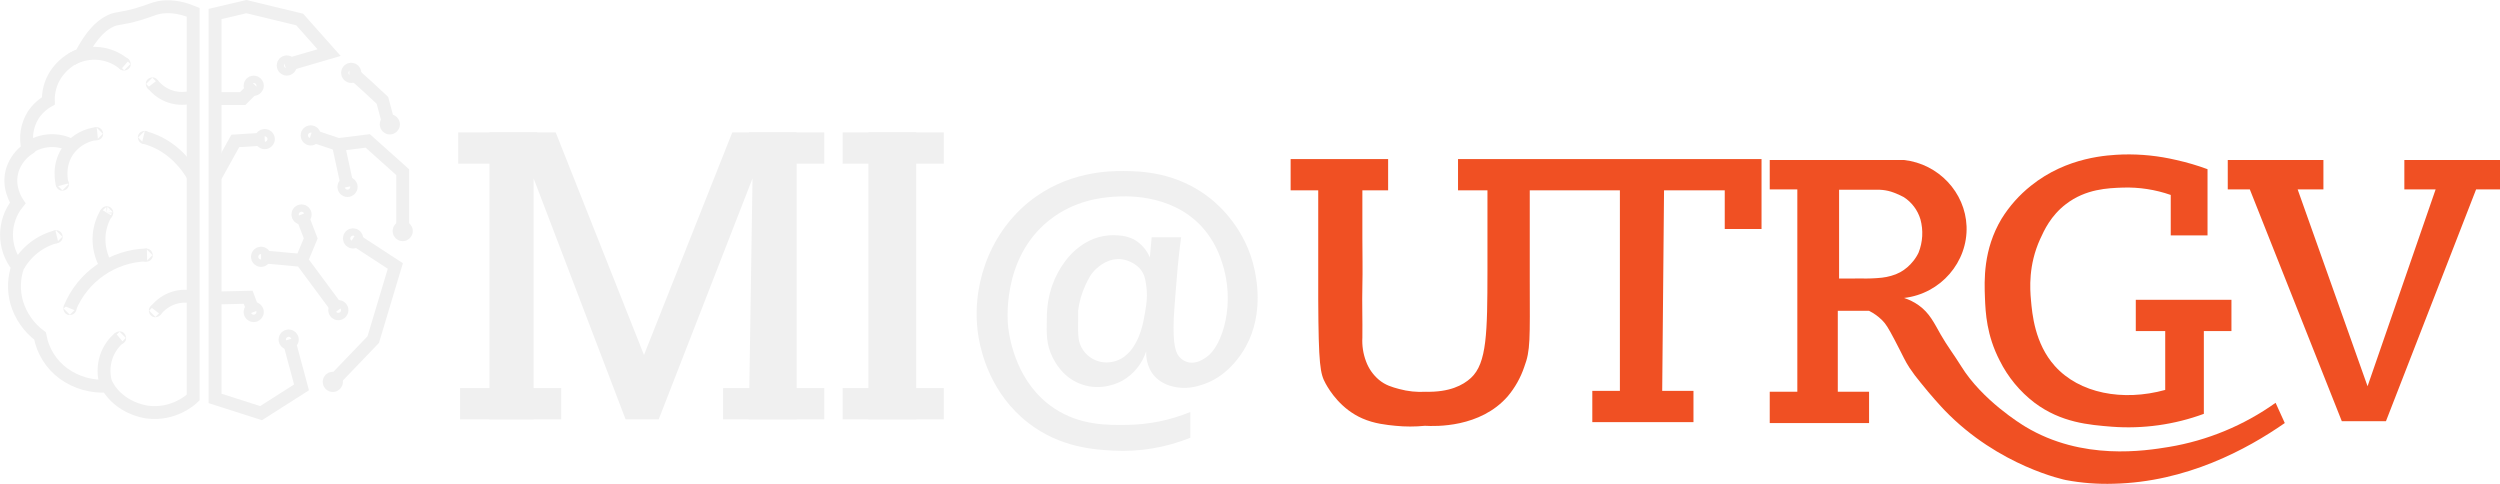
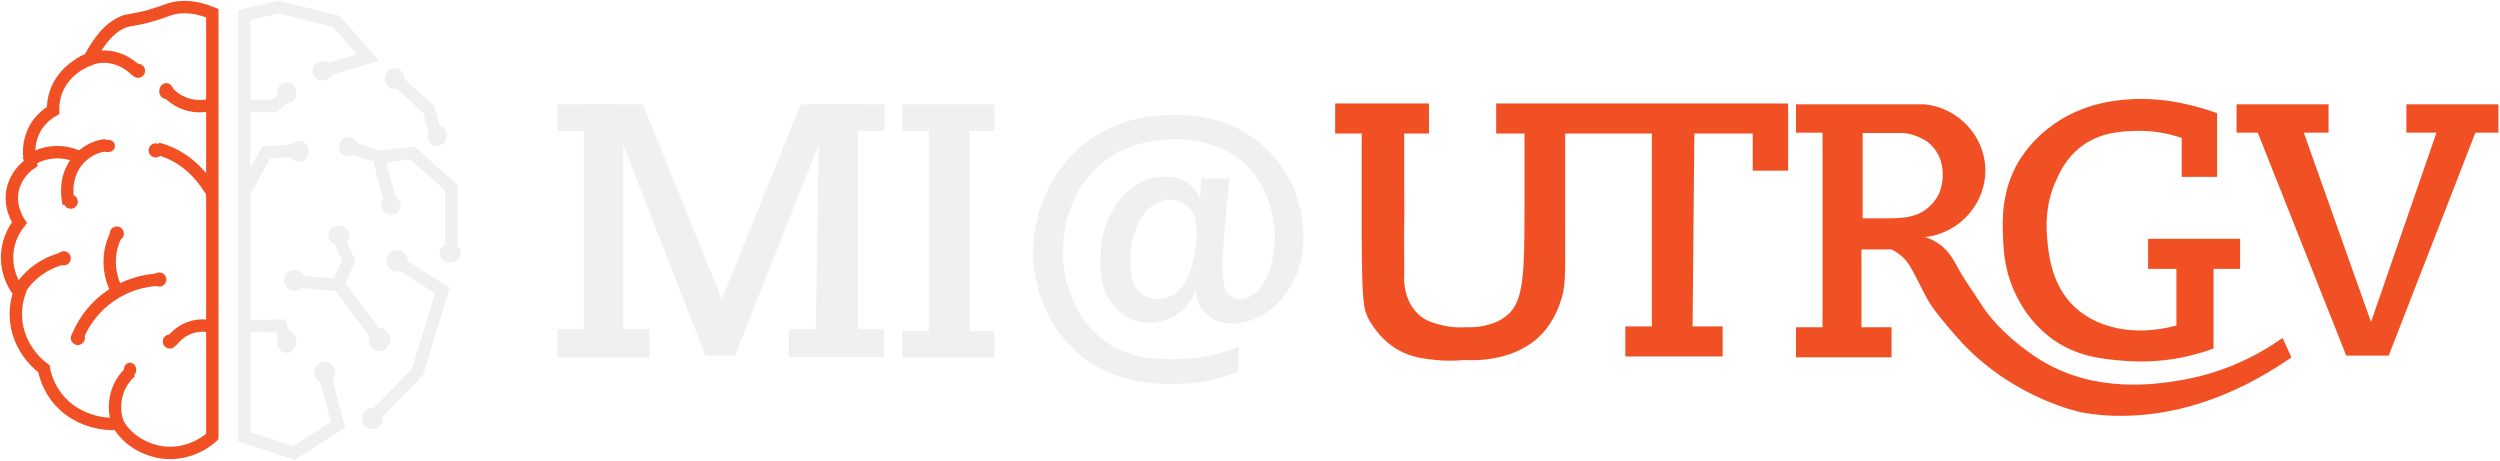
- <svg xmlns="http://www.w3.org/2000/svg" id="Layer_1" data-name="Layer 1" viewBox="0 0 1359.1 263.02">
-   <defs>
-     <style>.cls-1{fill:#f05023;}.cls-2{fill:#f0f0f0;}.cls-3{fill:none;stroke:#f0f0f0;stroke-miterlimit:10;stroke-width:7px;}</style>
-   </defs>
-   <path class="cls-1" d="M705,237.91h53v17H744v26c0,8.67.22,17.34,0,26-.23,9.33.13,18.67,0,28a31.56,31.56,0,0,0,2,13,23.94,23.94,0,0,0,7,10c3.61,3,7.15,3.95,11,5a45,45,0,0,0,14.5,1.5c12.86.3,20.18-3.54,24.5-7.5,8.74-8,8.95-24.78,9-58,0-11.22,0-26.21,0-44H796v-17H961v38H941v-21H908l-1,109h17v17H869v-17h15v-109H835v24c0,8.34,0,16.67,0,25,.06,32.35.43,37.9-3,47a49.31,49.31,0,0,1-9,16c-14.92,17.09-39.22,16.33-45,16a80.35,80.35,0,0,1-16,0c-4.86-.48-11.5-1.14-18-4-11.45-5-17.71-14.8-20-19-2.93-5.36-3.83-9.75-4-46-.05-10.46,0-18.51,0-32,0-11.4,0-20.76,0-27H705Z" transform="translate(-3.36 -151.43)" />
-   <path class="cls-1" d="M1183.46,257.41v22h20v-36a130.3,130.3,0,0,0-17-5,113.09,113.09,0,0,0-29-3c-8.08.32-30.28,1.18-50,17a70.1,70.1,0,0,0-16,18c-10,16.78-9.37,33.41-9,43,.31,8.07.92,20.31,8,34a65.56,65.56,0,0,0,19,23c14.46,10.82,29.59,12,42,13a118.79,118.79,0,0,0,50-7v-45h15v-17h-52v17h16v32c-23.14,6.37-46.67,1.87-60-13-10.93-12.18-12.33-28.35-13-36-.51-5.82-1.48-18.77,5-33,2.22-4.87,5.77-12.68,14-19,10.84-8.32,22.85-8.72,31-9A72.07,72.07,0,0,1,1183.46,257.41Z" transform="translate(-3.36 -151.43)" />
-   <path class="cls-1" d="M1214.46,238.41h52v16h-14q19,53.5,38,107,18.49-53.49,37-107h-17v-16h52v16h-13l-49,126h-24l-50-126h-12Z" transform="translate(-3.36 -151.43)" />
-   <path class="cls-1" d="M1240.46,370.41a139.31,139.31,0,0,1-58,24c-12.82,2.09-47,7.66-78-11-2.27-1.36-23.56-14.42-35-33-3.54-5.74-7.67-11.13-11-17-3.72-6.55-6.1-11.77-12-16a29.11,29.11,0,0,0-8-4c20-2.27,34.76-19.61,34-39-.72-18.32-15.17-33.88-34-36h-73v16h15v110h-15v17h54v-17h-17v-44h17a27.68,27.68,0,0,1,7,5c2.08,2.06,3.29,3.94,7,11,5,9.54,5.35,10.93,8,15a93.22,93.22,0,0,0,6,8c5.73,7.17,11,12.9,13,15,29.61,30.75,66,38,66,38a120.17,120.17,0,0,0,26,2c39.4-.92,72.19-18.51,93-33Q1243,375.92,1240.46,370.41Zm-230.3-67.57h-7V254.59h22.14a24.29,24.29,0,0,1,6,1c1.2.37,2.23.79,2.77,1,1,.4,1.76.77,2.26,1,0,0,1.15.55,2,1a21.79,21.79,0,0,1,9.05,12.06,28.62,28.62,0,0,1-1,18.1,22.51,22.51,0,0,1-2.93,4.64,23.7,23.7,0,0,1-7,6,23.35,23.35,0,0,1-5,2,30.41,30.41,0,0,1-5,1,87.39,87.39,0,0,1-11.27.43Z" transform="translate(-3.36 -151.43)" />
-   <path class="cls-2" d="M1002.46,255.41" transform="translate(-3.36 -151.43)" />
-   <path class="cls-2" d="M685.46,298.41c-4.67-22.72-19.89-35.7-24-39-18.42-14.74-38.64-14.92-47-15-7.81-.07-31.28.08-52,17-22,18-31.69,47.38-27,74,1.3,7.37,6.44,30.13,27,46,17.37,13.41,36.09,14.45,46,15a98.14,98.14,0,0,0,42-7v-14a93.52,93.52,0,0,1-34,7c-10.74.17-25.88.4-40-9-20.14-13.4-24.15-37-25-44-.28-2.31-3.92-37.11,22-58,13.93-11.22,29.11-12.56,35-13,5.31-.39,30.86-2.29,48,16a51,51,0,0,1,11,19c7.93,22.69.48,46-8,52-1.58,1.13-5.56,4-10,3a9.39,9.39,0,0,1-4-2c-3-2.5-4.54-7.06-4-22,.07-1.91.38-5.94,1-14,.93-12.13,1.49-17.56,2-22,.39-3.36.75-6.12,1-8h-16c-.33,3.67-.67,7.34-1,11a20,20,0,0,0-9-10,21.53,21.53,0,0,0-8-2,30,30,0,0,0-11,1,31.15,31.15,0,0,0-10,5,37,37,0,0,0-8,8,48.42,48.42,0,0,0-7,13,53.84,53.84,0,0,0-3,18c-.19,8.32-.32,14.29,3,21,1.3,2.62,5.65,11.41,16,15,11.06,3.85,20.53-1.18,22-2a28.19,28.19,0,0,0,13-16c-.06,1.69-.14,8.68,5,14a19,19,0,0,0,9,5c7.47,2.12,13.94,0,17-1,12.1-4.08,18.77-13.69,21-17C690.91,324.94,686.51,303.54,685.46,298.41Zm-65,40a21.26,21.26,0,0,1-6,7,16.43,16.43,0,0,1-11,3,15.73,15.73,0,0,1-9-4,15.44,15.44,0,0,1-4-6c-.78-2.14-.86-4-1-7-.06-1.34,0-1.87,0-5,0-2.56,0-4.64,0-6a45.7,45.7,0,0,1,4-14c1.62-3.44,3-6.31,6-9,1.48-1.31,6.75-6,14-5,.42.06,7.52,1.14,11,7,1.27,2.14,1.56,4.09,2,7a37.09,37.09,0,0,1,0,11c-.34,2.47-.71,4.51-1,6a50.72,50.72,0,0,1-3,11A28.21,28.21,0,0,1,620.46,338.41Z" transform="translate(-3.36 -151.43)" />
-   <rect class="cls-2" x="472.1" y="71.98" width="26" height="156" />
-   <polygon class="cls-2" points="407.1 227.98 433.1 227.98 433.1 71.98 398.1 71.98 350.1 192.98 302.1 71.98 266.1 71.98 266.1 227.98 290.1 227.98 290.1 96.98 340.1 227.98 358.1 227.98 409.1 96.98 407.1 227.98" />
-   <path class="cls-3" d="M108.36,158.09v209.5c-1,1-10.69,9.78-25,7.85-1.45-.19-14.7-2.2-21.63-14.14a36.47,36.47,0,0,1-23.85-6.81,32.59,32.59,0,0,1-12.76-20.42A35.1,35.1,0,0,1,12.4,315.74,32.93,32.93,0,0,1,13,296.36a27.54,27.54,0,0,1,0-34.57c-.81-1.21-5.82-9-2.78-18.33a22.16,22.16,0,0,1,8.32-11,23.77,23.77,0,0,1,2.78-18.33,24.23,24.23,0,0,1,8.32-7.85,25.18,25.18,0,0,1,3.88-14.15,27.88,27.88,0,0,1,13.87-11c7.13-13.57,12.77-16.66,16.08-18.33s5.95-1,15-3.67c7.23-2.15,8.06-3,11.64-3.67C94.2,154.76,100.28,154.73,108.36,158.09Z" transform="translate(-3.36 -151.43)" />
-   <path class="cls-3" d="M61.28,361a24.09,24.09,0,0,1,0-16,23.61,23.61,0,0,1,7-10" transform="translate(-3.36 -151.43)" />
-   <path class="cls-3" d="M13.28,296a33.4,33.4,0,0,1,21-16" transform="translate(-3.36 -151.43)" />
-   <path class="cls-3" d="M17.28,233a22.77,22.77,0,0,1,24-3" transform="translate(-3.36 -151.43)" />
-   <path class="cls-3" d="M42.28,183.66a25.17,25.17,0,0,1,29,3" transform="translate(-3.36 -151.43)" />
-   <path class="cls-3" d="M41.28,319a46.53,46.53,0,0,1,42-29" transform="translate(-3.36 -151.43)" />
-   <path class="cls-3" d="M61.22,296.19A28.75,28.75,0,0,1,57.28,279a28.18,28.18,0,0,1,4-12" transform="translate(-3.36 -151.43)" />
-   <path class="cls-3" d="M108.28,247c-3.23-5.39-9.74-14.23-21-19a40.56,40.56,0,0,0-6-2" transform="translate(-3.36 -151.43)" />
-   <path class="cls-3" d="M56.28,224a22.59,22.59,0,0,0-15,8c-7,8.6-4.29,18.95-4,20" transform="translate(-3.36 -151.43)" />
-   <circle class="cls-3" cx="33.92" cy="100.1" r="0.1" />
-   <circle class="cls-3" cx="78.5" cy="74.72" r="0.1" />
-   <circle class="cls-3" cx="79.5" cy="138.72" r="0.1" />
-   <path class="cls-3" d="M61.26,267.15a.11.11,0,0,0,.1.1.1.1,0,0,0,.1-.1.09.09,0,0,0-.1-.1A.1.1,0,0,0,61.26,267.15Z" transform="translate(-3.36 -151.43)" />
-   <circle class="cls-3" cx="65" cy="183.72" r="0.1" />
-   <circle class="cls-3" cx="38" cy="167.72" r="0.1" />
-   <circle class="cls-3" cx="30.5" cy="128.72" r="0.1" />
-   <circle class="cls-3" cx="67.5" cy="34.8" r="0.1" />
-   <circle class="cls-3" cx="52.5" cy="72.72" r="0.1" />
-   <path class="cls-3" d="M108.28,204a20.13,20.13,0,0,1-22-7" transform="translate(-3.36 -151.43)" />
-   <circle class="cls-3" cx="82.82" cy="45.63" r="0.1" />
-   <path class="cls-3" d="M109.94,313.37a20.13,20.13,0,0,0-22,7" transform="translate(-3.36 -151.43)" />
-   <circle class="cls-3" cx="84.49" cy="168.9" r="0.1" />
-   <polyline class="cls-3" points="156.92 184.6 163.92 210.6 141.92 224.6 116.92 216.6 116.92 7.6 133.92 3.6 162.92 10.6 178.92 28.6 154.92 35.6" />
-   <polyline class="cls-3" points="178.92 209.6 202.92 184.6 214.92 144.6 191.92 129.6" />
-   <polyline class="cls-3" points="218.92 128.6 218.92 93.6 199.92 76.6 183.92 78.6 168.92 73.6" />
-   <polyline class="cls-3" points="117.38 95.6 127.92 76.6 143.92 75.6" />
-   <polyline class="cls-3" points="117.38 162.01 134.92 161.6 137.92 169.6" />
-   <polyline class="cls-3" points="116.92 53.6 131.92 53.6 138.92 46.6" />
-   <line class="cls-3" x1="183.92" y1="78.6" x2="188.92" y2="101.6" />
-   <path class="cls-3" d="M145.28,291c1,0,22,2,22,2l20,27" transform="translate(-3.36 -151.43)" />
-   <polyline class="cls-3" points="163.92 141.6 168.92 129.6 163.92 116.6" />
-   <path class="cls-3" d="M193.28,190c1,0,18,16,18,16l4,15" transform="translate(-3.36 -151.43)" />
-   <circle class="cls-3" cx="137.92" cy="46.6" r="2" />
-   <circle class="cls-3" cx="143.92" cy="75.6" r="2" />
-   <circle class="cls-3" cx="156.92" cy="184.6" r="2" />
-   <circle class="cls-3" cx="137.92" cy="169.6" r="2" />
-   <circle class="cls-3" cx="155.92" cy="35.6" r="2" />
-   <circle class="cls-3" cx="168.92" cy="73.6" r="2" />
-   <circle class="cls-3" cx="163.92" cy="116.6" r="2" />
-   <circle class="cls-3" cx="141.92" cy="139.6" r="2" />
-   <circle class="cls-3" cx="188.92" cy="101.6" r="2" />
-   <circle class="cls-3" cx="191.92" cy="129.6" r="2" />
-   <circle class="cls-3" cx="180.92" cy="207.6" r="2" />
-   <circle class="cls-3" cx="183.92" cy="168.6" r="2" />
-   <circle class="cls-3" cx="211.92" cy="67.6" r="2" />
-   <circle class="cls-3" cx="218.92" cy="125.6" r="2" />
-   <circle class="cls-3" cx="190.92" cy="39.6" r="2" />
-   <rect class="cls-2" x="250.1" y="210.98" width="55" height="17" />
-   <rect class="cls-2" x="393.1" y="210.98" width="55" height="17" />
-   <rect class="cls-2" x="249.1" y="71.98" width="43" height="17" />
-   <rect class="cls-2" x="407.1" y="71.98" width="41" height="17" />
-   <rect class="cls-2" x="458.1" y="210.98" width="55" height="17" />
-   <rect class="cls-2" x="458.1" y="71.98" width="55" height="17" />
+ <svg xmlns="http://www.w3.org/2000/svg" width="1413" height="260" viewBox="0 0 1413 260" fill="none">
+   <path d="M754.64 58.48H807.64V75.48H793.64V101.48C793.64 110.15 793.86 118.82 793.64 127.48C793.41 136.81 793.77 146.15 793.64 155.48C793.386 159.906 794.068 164.335 795.64 168.48C797.07 172.362 799.482 175.808 802.64 178.48C806.25 181.48 809.79 182.43 813.64 183.48C818.36 184.765 823.257 185.271 828.14 184.98C841 185.28 848.32 181.44 852.64 177.48C861.38 169.48 861.59 152.7 861.64 119.48C861.64 108.26 861.64 93.27 861.64 75.48H845.64V58.48H1010.64V96.48H990.64V75.48H957.64L956.64 184.48H973.64V201.48H918.64V184.48H933.64V75.48H884.64V99.48C884.64 107.82 884.64 116.15 884.64 124.48C884.7 156.83 885.07 162.38 881.64 171.48C879.668 177.33 876.615 182.757 872.64 187.48C857.72 204.57 833.42 203.81 827.64 203.48C822.32 204.012 816.96 204.012 811.64 203.48C806.78 203 800.14 202.34 793.64 199.48C782.19 194.48 775.93 184.68 773.64 180.48C770.71 175.12 769.81 170.73 769.64 134.48C769.59 124.02 769.64 115.97 769.64 102.48C769.64 91.08 769.64 81.72 769.64 75.48H754.64V58.48Z" fill="#F05023" />
+   <path d="M1233.1 77.98V99.98H1253.1V63.98C1247.55 61.929 1241.87 60.259 1236.1 58.98C1226.6 56.733 1216.86 55.724 1207.1 55.98C1199.02 56.3 1176.82 57.16 1157.1 72.98C1150.77 78.012 1145.36 84.102 1141.1 90.98C1131.1 107.76 1131.73 124.39 1132.1 133.98C1132.41 142.05 1133.02 154.29 1140.1 167.98C1144.58 177.005 1151.08 184.875 1159.1 190.98C1173.56 201.8 1188.69 202.98 1201.1 203.98C1218.08 205.256 1235.13 202.869 1251.1 196.98V151.98H1266.1V134.98H1214.1V151.98H1230.1V183.98C1206.96 190.35 1183.43 185.85 1170.1 170.98C1159.17 158.8 1157.77 142.63 1157.1 134.98C1156.59 129.16 1155.62 116.21 1162.1 101.98C1164.32 97.11 1167.87 89.3 1176.1 82.98C1186.94 74.66 1198.95 74.26 1207.1 73.98C1215.94 73.707 1224.75 75.063 1233.1 77.98Z" fill="#F05023" />
+   <path d="M1264.1 58.98H1316.1V74.98H1302.1C1314.77 110.647 1327.43 146.313 1340.1 181.98C1352.43 146.32 1364.76 110.653 1377.1 74.98H1360.1V58.98H1412.1V74.98H1399.1L1350.1 200.98H1326.1L1276.1 74.98H1264.1V58.98Z" fill="#F05023" />
+   <path d="M1290.1 190.98C1272.84 203.288 1253.01 211.496 1232.1 214.98C1219.28 217.07 1185.1 222.64 1154.1 203.98C1151.83 202.62 1130.54 189.56 1119.1 170.98C1115.56 165.24 1111.43 159.85 1108.1 153.98C1104.38 147.43 1102 142.21 1096.1 137.98C1093.66 136.243 1090.96 134.893 1088.1 133.98C1108.1 131.71 1122.86 114.37 1122.1 94.98C1121.38 76.66 1106.93 61.1 1088.1 58.98H1015.1V74.98H1030.1V184.98H1015.1V201.98H1069.1V184.98H1052.1V140.98H1069.1C1071.68 142.272 1074.04 143.959 1076.1 145.98C1078.18 148.04 1079.39 149.92 1083.1 156.98C1088.1 166.52 1088.45 167.91 1091.1 171.98C1092.96 174.752 1094.96 177.423 1097.1 179.98C1102.83 187.15 1108.1 192.88 1110.1 194.98C1139.71 225.73 1176.1 232.98 1176.1 232.98C1184.67 234.588 1193.39 235.258 1202.1 234.98C1241.5 234.06 1274.29 216.47 1295.1 201.98C1293.46 198.32 1291.79 194.653 1290.1 190.98ZM1059.8 123.41H1052.8V75.16H1074.94C1076.97 75.241 1078.99 75.577 1080.94 76.16C1082.14 76.53 1083.17 76.95 1083.71 77.16C1084.71 77.56 1085.47 77.93 1085.97 78.16C1085.97 78.16 1087.12 78.71 1087.97 79.16C1092.33 81.975 1095.53 86.251 1097.02 91.22C1098.66 97.202 1098.31 103.554 1096.02 109.32C1095.24 110.98 1094.25 112.539 1093.09 113.96C1091.17 116.399 1088.79 118.438 1086.09 119.96C1084.51 120.817 1082.83 121.488 1081.09 121.96C1079.45 122.433 1077.78 122.767 1076.09 122.96C1072.35 123.346 1068.58 123.489 1064.82 123.39L1059.8 123.41Z" fill="#F05023" />
+   <path d="M735.1 118.98C730.43 96.26 715.21 83.28 711.1 79.98C692.68 65.24 672.46 65.06 664.1 64.98C656.29 64.91 632.82 65.06 612.1 81.98C590.1 99.98 580.41 129.36 585.1 155.98C586.4 163.35 591.54 186.11 612.1 201.98C629.47 215.39 648.19 216.43 658.1 216.98C672.444 217.748 686.781 215.359 700.1 209.98V195.98C689.303 200.415 677.771 202.789 666.1 202.98C655.36 203.15 640.22 203.38 626.1 193.98C605.96 180.58 601.95 156.98 601.1 149.98C600.82 147.67 597.18 112.87 623.1 91.98C637.03 80.76 652.21 79.42 658.1 78.98C663.41 78.59 688.96 76.69 706.1 94.98C711.103 100.44 714.856 106.923 717.1 113.98C725.03 136.67 717.58 159.98 709.1 165.98C707.52 167.11 703.54 169.98 699.1 168.98C697.625 168.645 696.253 167.959 695.1 166.98C692.1 164.48 690.56 159.92 691.1 144.98C691.17 143.07 691.48 139.04 692.1 130.98C693.03 118.85 693.59 113.42 694.1 108.98C694.49 105.62 694.85 102.86 695.1 100.98H679.1C678.77 104.65 678.43 108.32 678.1 111.98C676.345 107.707 673.165 104.174 669.1 101.98C666.587 100.804 663.871 100.125 661.1 99.98C657.403 99.63 653.673 99.969 650.1 100.98C646.492 102.03 643.105 103.724 640.1 105.98C637.039 108.221 634.341 110.919 632.1 113.98C629.116 117.93 626.755 122.314 625.1 126.98C623.083 132.766 622.069 138.853 622.1 144.98C621.91 153.3 621.78 159.27 625.1 165.98C626.4 168.6 630.75 177.39 641.1 180.98C652.16 184.83 661.63 179.8 663.1 178.98C669.298 175.479 673.942 169.763 676.1 162.98C676.04 164.67 675.96 171.66 681.1 176.98C683.583 179.443 686.697 181.173 690.1 181.98C697.57 184.1 704.04 181.98 707.1 180.98C719.2 176.9 725.87 167.29 728.1 163.98C740.55 145.51 736.15 124.11 735.1 118.98ZM670.1 158.98C668.636 161.724 666.588 164.114 664.1 165.98C660.909 168.261 657.007 169.325 653.1 168.98C649.749 168.644 646.595 167.242 644.1 164.98C642.312 163.324 640.941 161.268 640.1 158.98C639.32 156.84 639.24 154.98 639.1 151.98C639.04 150.64 639.1 150.11 639.1 146.98C639.1 144.42 639.1 142.34 639.1 140.98C639.677 136.13 641.027 131.403 643.1 126.98C644.72 123.54 646.1 120.67 649.1 117.98C650.58 116.67 655.85 111.98 663.1 112.98C663.52 113.04 670.62 114.12 674.1 119.98C675.37 122.12 675.66 124.07 676.1 126.98C676.647 130.626 676.647 134.334 676.1 137.98C675.76 140.45 675.39 142.49 675.1 143.98C674.517 147.748 673.51 151.438 672.1 154.98C671.54 156.364 670.871 157.702 670.1 158.98V158.98Z" fill="#F0F0F0" />
+   <path d="M548 65H525V201H548V65Z" fill="#F0F0F0" />
+   <path d="M460.867 201H485V59H452.518L407.965 169.143L363.412 59H330V201H352.272V81.755L398.686 201H415.392L462.728 81.755L460.867 201Z" fill="#F0F0F0" />
+   <path d="M367 186H315V202H367V186Z" fill="#F0F0F0" />
+   <path d="M499.58 186.03H445.83V201.87H499.58V186.03Z" fill="#F0F0F0" />
+   <path d="M347 59H315V74H347V59Z" fill="#F0F0F0" />
+   <path d="M500 59H460V74H500V59Z" fill="#F0F0F0" />
+   <path d="M562 59H510V74H562V59Z" fill="#F0F0F0" />
+   <path d="M562 187H510V202H562V187Z" fill="#F0F0F0" />
+   <path d="M66.471 239C64.51 233.225 64.51 226.929 66.471 221.154C67.994 216.816 70.591 212.969 74 210" stroke="#F05023" stroke-width="7" stroke-miterlimit="10" />
+   <path d="M11 164C13.654 159.552 17.24 155.661 21.538 152.567C25.837 149.472 30.757 147.237 36 146" stroke="#F05023" stroke-width="7" stroke-miterlimit="10" />
+   <path d="M15 92C19.005 88.835 23.85 86.827 28.979 86.206C34.108 85.585 39.314 86.376 44 88.488" stroke="#F05023" stroke-width="7" stroke-miterlimit="10" />
+   <path d="M45 36.166C50.018 32.88 55.794 31.484 61.528 32.171C67.262 32.858 72.669 35.594 77 40" stroke="#F05023" stroke-width="7" stroke-miterlimit="10" />
+   <path d="M44 190C47.82 180.731 54.303 172.764 62.653 167.079C71.003 161.393 80.856 158.238 91 158" stroke="#F05023" stroke-width="7" stroke-miterlimit="10" />
+   <path d="M65.942 164C62.94 158.326 61.598 151.734 62.105 145.155C62.501 140.494 63.833 135.996 66 132" stroke="#F05023" stroke-width="7" stroke-miterlimit="10" />
+   <path d="M120 109C116.291 102.583 108.817 92.059 95.889 86.381C93.656 85.403 91.353 84.606 89 84" stroke="#F05023" stroke-width="7" stroke-miterlimit="10" />
+   <path d="M60 82C53.485 82.721 47.492 86.104 43.297 91.429C35.502 101.564 38.519 113.821 38.842 115" stroke="#F05023" stroke-width="7" stroke-miterlimit="10" />
+   <path d="M120 58.96C115.341 60.359 110.347 60.346 105.696 58.922C101.045 57.499 96.962 54.733 94 51" stroke="#F05023" stroke-width="7" stroke-miterlimit="10" />
+   <path d="M121 185.04C116.699 183.641 112.09 183.654 107.796 185.078C103.503 186.501 99.734 189.267 97 193" stroke="#F05023" stroke-width="7" stroke-miterlimit="10" />
+   <path d="M183.161 210.389L191.065 240.036L166.226 256L138 246.878V8.561L157.194 4L189.935 11.982L208 32.507L180.903 40.489" stroke="#F0F0F0" stroke-width="7" stroke-miterlimit="10" />
+   <path d="M208 239L236 210.25L250 164.25L223.167 147" stroke="#F0F0F0" stroke-width="7" stroke-miterlimit="10" />
+   <path d="M255 146V105.909L232.96 86.436L214.4 88.727L197 83" stroke="#F0F0F0" stroke-width="7" stroke-miterlimit="10" />
+   <path d="M138 109L150.311 86.2L169 85" stroke="#F0F0F0" stroke-width="7" stroke-miterlimit="10" />
+   <path d="M138 184.512L158.495 184L162 194" stroke="#F0F0F0" stroke-width="7" stroke-miterlimit="10" />
+   <path d="M138 60H155.045L163 53" stroke="#F0F0F0" stroke-width="7" stroke-miterlimit="10" />
+   <path d="M214 89L221 116" stroke="#F0F0F0" stroke-width="7" stroke-miterlimit="10" />
+   <path d="M191 161L197 147.56L191 133" stroke="#F0F0F0" stroke-width="7" stroke-miterlimit="10" />
+   <path d="M167 159C168.119 159 191.619 161.207 191.619 161.207L214 191" stroke="#F0F0F0" stroke-width="7" stroke-miterlimit="10" />
+   <path d="M222 44C223.136 44 242.455 62.065 242.455 62.065L247 79" stroke="#F0F0F0" stroke-width="7" stroke-miterlimit="10" />
+   <path d="M162 55C163.105 55 164 53.881 164 52.5C164 51.119 163.105 50 162 50C160.895 50 160 51.119 160 52.5C160 53.881 160.895 55 162 55Z" fill="#F0F0F0" stroke="#F0F0F0" stroke-width="7" stroke-miterlimit="10" />
+   <path d="M183.5 213C184.881 213 186 211.881 186 210.5C186 209.119 184.881 208 183.5 208C182.119 208 181 209.119 181 210.5C181 211.881 182.119 213 183.5 213Z" fill="#F0F0F0" stroke="#F0F0F0" stroke-width="7" stroke-miterlimit="10" />
+   <path d="M169 88C170.105 88 171 86.881 171 85.5C171 84.119 170.105 83 169 83C167.895 83 167 84.119 167 85.5C167 86.881 167.895 88 169 88Z" fill="#F0F0F0" stroke="#F0F0F0" stroke-width="7" stroke-miterlimit="10" />
+   <path d="M162 196C163.105 196 164 194.657 164 193C164 191.343 163.105 190 162 190C160.895 190 160 191.343 160 193C160 194.657 160.895 196 162 196Z" fill="#F0F0F0" stroke="#F0F0F0" stroke-width="7" stroke-miterlimit="10" />
+   <path d="M182.5 42C183.881 42 185 41.105 185 40C185 38.895 183.881 38 182.5 38C181.119 38 180 38.895 180 40C180 41.105 181.119 42 182.5 42Z" fill="#F0F0F0" stroke="#F0F0F0" stroke-width="7" stroke-miterlimit="10" />
+   <path d="M197 85C198.105 85 199 84.105 199 83C199 81.895 198.105 81 197 81C195.895 81 195 81.895 195 83C195 84.105 195.895 85 197 85Z" fill="#F0F0F0" stroke="#F0F0F0" stroke-width="7" stroke-miterlimit="10" />
+   <path d="M191.5 135C192.881 135 194 134.105 194 133C194 131.895 192.881 131 191.5 131C190.119 131 189 131.895 189 133C189 134.105 190.119 135 191.5 135Z" fill="#F0F0F0" stroke="#F0F0F0" stroke-width="7" stroke-miterlimit="10" />
+   <path d="M166.5 161C167.881 161 169 159.881 169 158.5C169 157.119 167.881 156 166.5 156C165.119 156 164 157.119 164 158.5C164 159.881 165.119 161 166.5 161Z" fill="#F0F0F0" stroke="#F0F0F0" stroke-width="7" stroke-miterlimit="10" />
+   <path d="M221 118C222.105 118 223 117.105 223 116C223 114.895 222.105 114 221 114C219.895 114 219 114.895 219 116C219 117.105 219.895 118 221 118Z" fill="#F0F0F0" stroke="#F0F0F0" stroke-width="7" stroke-miterlimit="10" />
+   <path d="M224.5 150C225.881 150 227 148.881 227 147.5C227 146.119 225.881 145 224.5 145C223.119 145 222 146.119 222 147.5C222 148.881 223.119 150 224.5 150Z" fill="#F0F0F0" stroke="#F0F0F0" stroke-width="7" stroke-miterlimit="10" />
+   <path d="M210.5 239C211.881 239 213 237.881 213 236.5C213 235.119 211.881 234 210.5 234C209.119 234 208 235.119 208 236.5C208 237.881 209.119 239 210.5 239Z" fill="#F0F0F0" stroke="#F0F0F0" stroke-width="7" stroke-miterlimit="10" />
+   <path d="M214.5 195C215.881 195 217 193.657 217 192C217 190.343 215.881 189 214.5 189C213.119 189 212 190.343 212 192C212 193.657 213.119 195 214.5 195Z" fill="#F0F0F0" stroke="#F0F0F0" stroke-width="7" stroke-miterlimit="10" />
+   <path d="M120 7.435V246.718C118.857 247.861 107.778 257.889 91.417 255.684C89.76 255.467 74.611 253.172 66.688 239.534C56.968 240.204 47.32 237.452 39.419 231.756C31.755 226.127 26.535 217.783 24.831 208.433C17.833 203.22 12.727 195.87 10.288 187.497C8.288 180.217 8.527 172.504 10.974 165.362C6.461 159.77 4 152.803 4 145.62C4 138.436 6.461 131.469 10.974 125.877C10.048 124.495 4.32 115.598 7.796 104.941C9.548 99.849 12.88 95.448 17.308 92.377C16.407 88.853 16.224 85.184 16.77 81.587C17.316 77.991 18.58 74.541 20.486 71.442C22.895 67.737 26.157 64.663 29.999 62.476C29.839 56.768 31.383 51.142 34.435 46.314C38.214 40.516 43.781 36.106 50.292 33.75C58.444 18.251 64.892 14.722 68.677 12.814C72.461 10.907 75.48 11.672 85.826 8.622C94.093 6.167 95.041 5.196 99.135 4.431C103.811 3.631 110.762 3.597 120 7.435Z" stroke="#F05023" stroke-width="7" stroke-miterlimit="10" />
+   <path d="M254.5 145C255.881 145 257 144.105 257 143C257 141.895 255.881 141 254.5 141C253.119 141 252 141.895 252 143C252 144.105 253.119 145 254.5 145Z" fill="#F0F0F0" stroke="#F0F0F0" stroke-width="7" stroke-miterlimit="10" />
+   <path d="M247 79C248.105 79 249 77.881 249 76.5C249 75.119 248.105 74 247 74C245.895 74 245 75.119 245 76.5C245 77.881 245.895 79 247 79Z" fill="#F0F0F0" stroke="#F0F0F0" stroke-width="7" stroke-miterlimit="10" />
+   <path d="M223 47C224.105 47 225 45.881 225 44.5C225 43.119 224.105 42 223 42C221.895 42 221 43.119 221 44.5C221 45.881 221.895 47 223 47Z" fill="#F0F0F0" stroke="#F0F0F0" stroke-width="7" stroke-miterlimit="10" />
+   <path d="M65 82.5C65 84.433 63.209 86 61 86C58.791 86 57 84.433 57 82.5C57 80.567 58.791 79 61 79C63.209 79 65 80.567 65 82.5Z" fill="#F05023" />
+   <path d="M82 40C82 42.209 80.209 44 78 44C75.791 44 74 42.209 74 40C74 37.791 75.791 36 78 36C80.209 36 82 37.791 82 40Z" fill="#F05023" />
+   <path d="M98 51.5C98 53.985 96.209 56 94 56C91.791 56 90 53.985 90 51.5C90 49.015 91.791 47 94 47C96.209 47 98 49.015 98 51.5Z" fill="#F05023" />
+   <path d="M92 85C92 87.209 90.209 89 88 89C85.791 89 84 87.209 84 85C84 82.791 85.791 81 88 81C90.209 81 92 82.791 92 85Z" fill="#F05023" />
+   <path d="M70 132C70 134.209 68.209 136 66 136C63.791 136 62 134.209 62 132C62 129.791 63.791 128 66 128C68.209 128 70 129.791 70 132Z" fill="#F05023" />
+   <path d="M94 158C94 160.209 92.209 162 90 162C87.791 162 86 160.209 86 158C86 155.791 87.791 154 90 154C92.209 154 94 155.791 94 158Z" fill="#F05023" />
+   <path d="M40 146C40 148.209 38.209 150 36 150C33.791 150 32 148.209 32 146C32 143.791 33.791 142 36 142C38.209 142 40 143.791 40 146Z" fill="#F05023" />
+   <path d="M100 193C100 195.209 98.209 197 96 197C93.791 197 92 195.209 92 193C92 190.791 93.791 189 96 189C98.209 189 100 190.791 100 193Z" fill="#F05023" />
+   <path d="M48 191C48 193.209 46.209 195 44 195C41.791 195 40 193.209 40 191C40 188.791 41.791 187 44 187C46.209 187 48 188.791 48 191Z" fill="#F05023" />
+   <path d="M77 209C77 211.209 75.433 213 73.5 213C71.567 213 70 211.209 70 209C70 206.791 71.567 205 73.5 205C75.433 205 77 206.791 77 209Z" fill="#F05023" />
+   <path d="M44 114C44 116.209 42.209 118 40 118C37.791 118 36 116.209 36 114C36 111.791 37.791 110 40 110C42.209 110 44 111.791 44 114Z" fill="#F05023" />
</svg>
